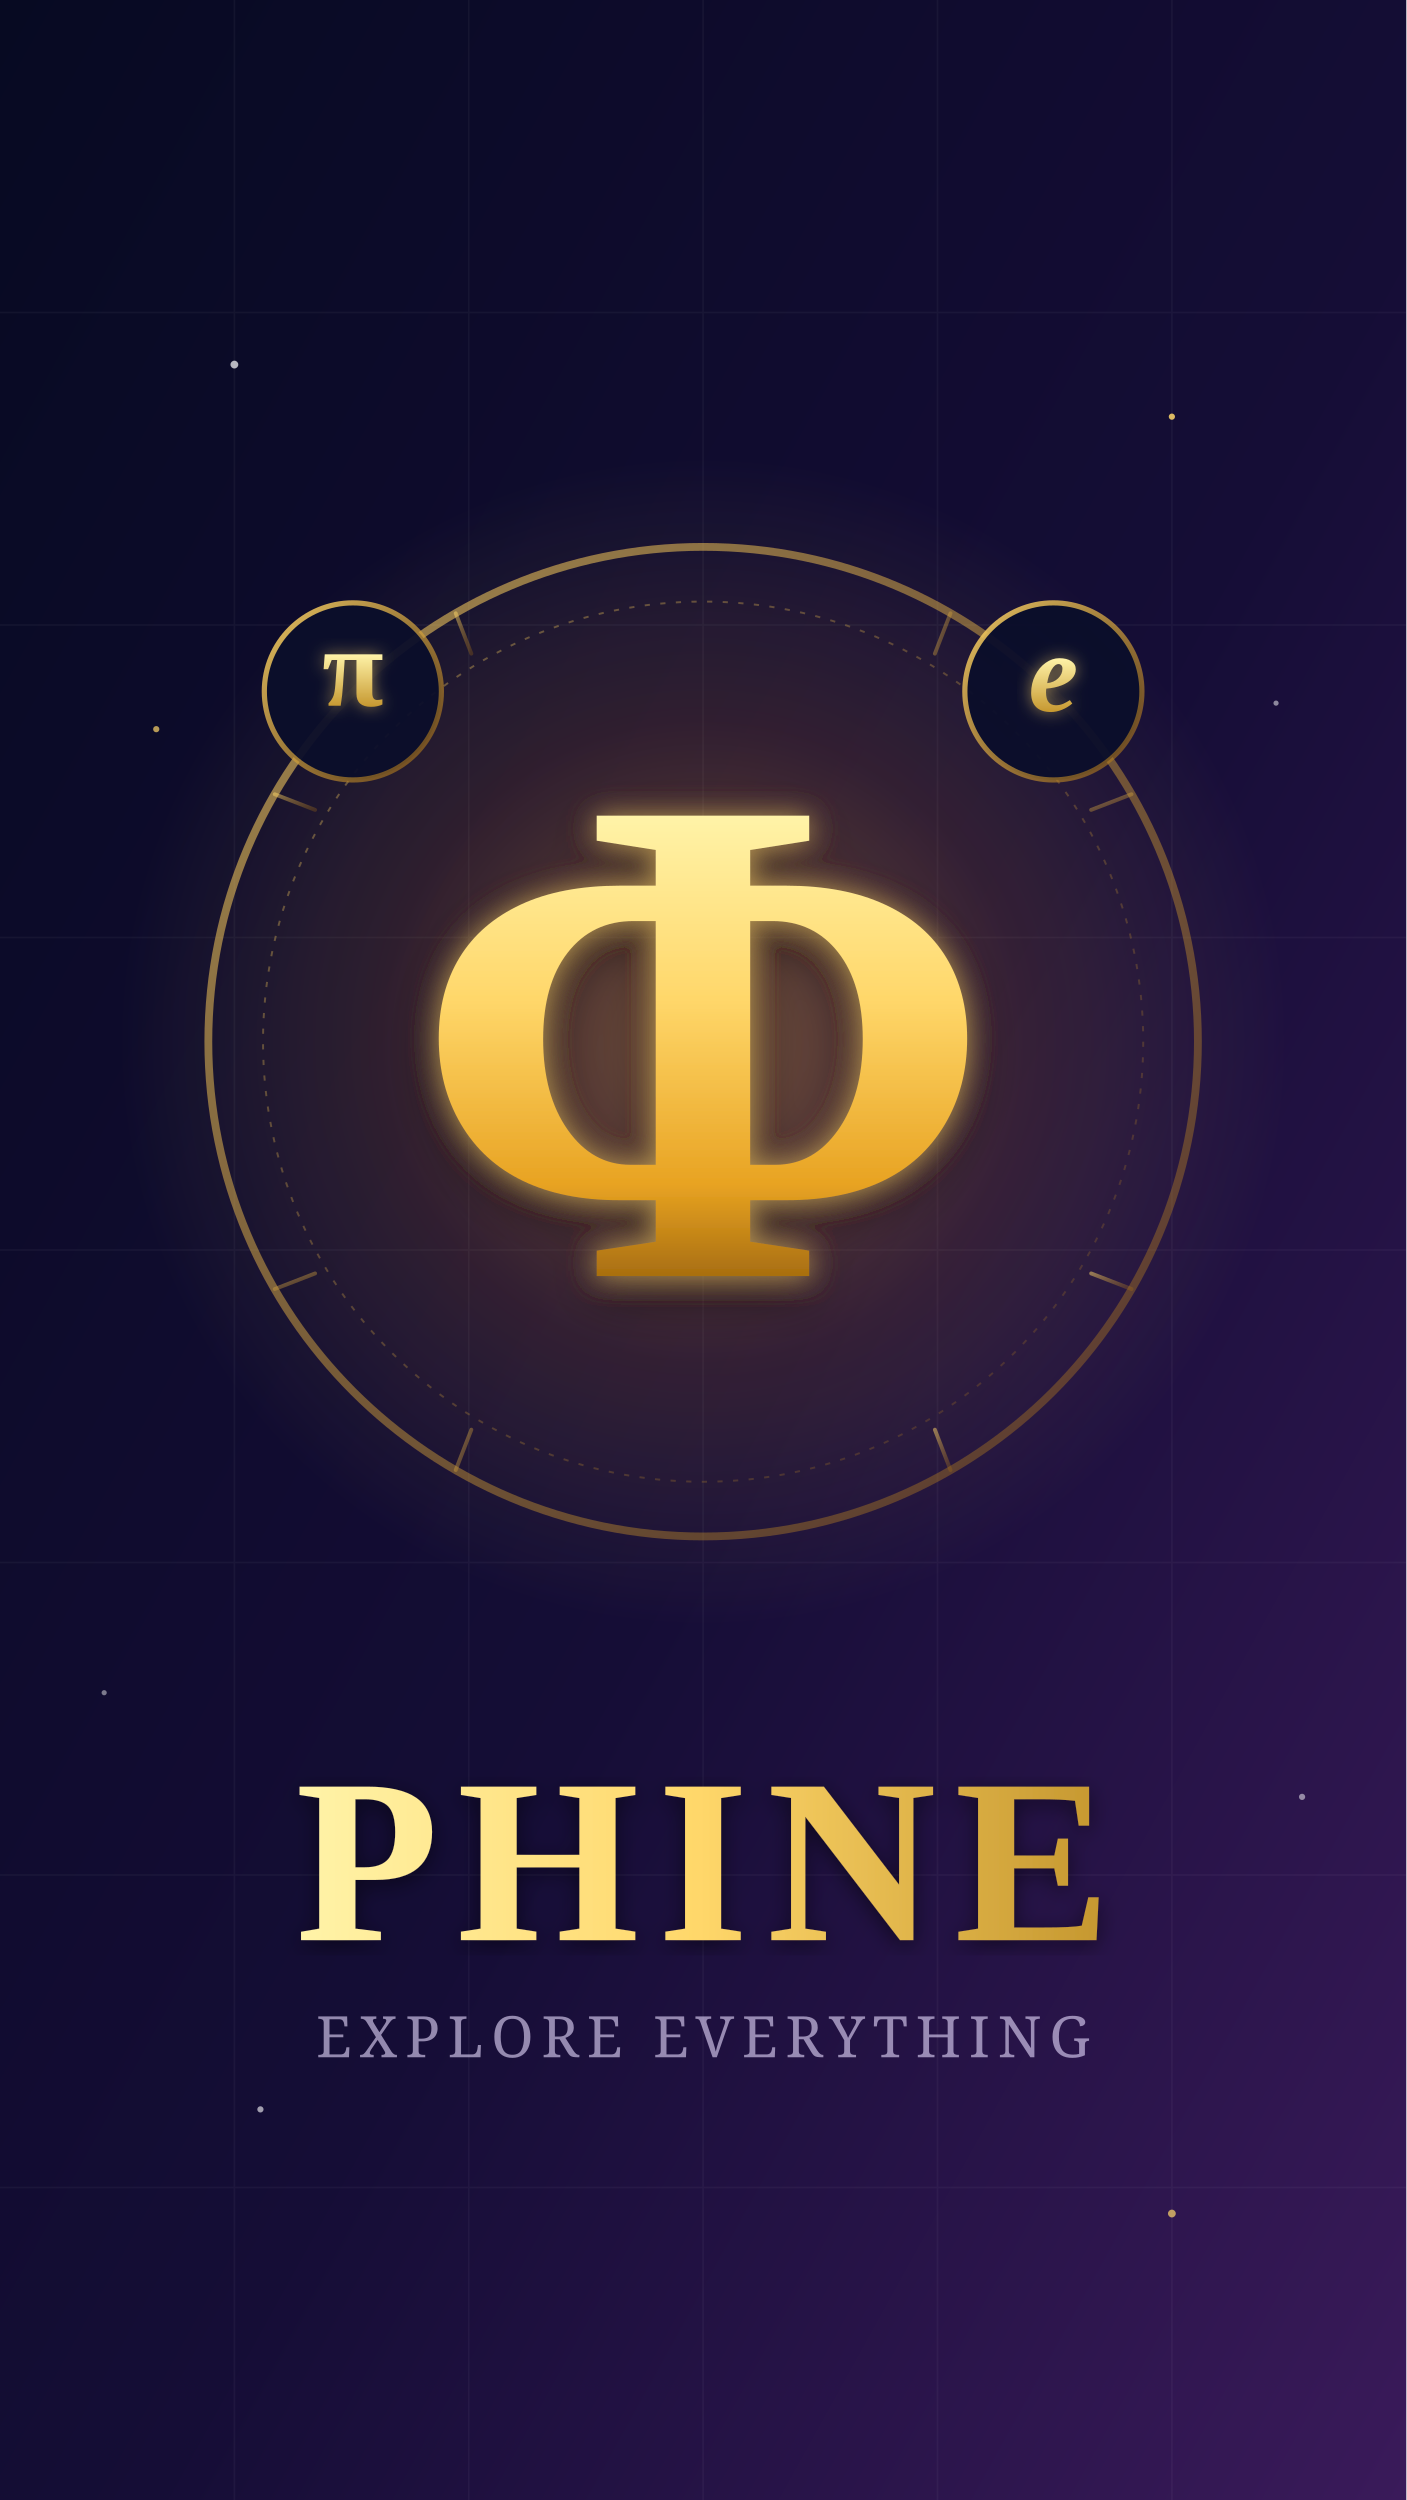
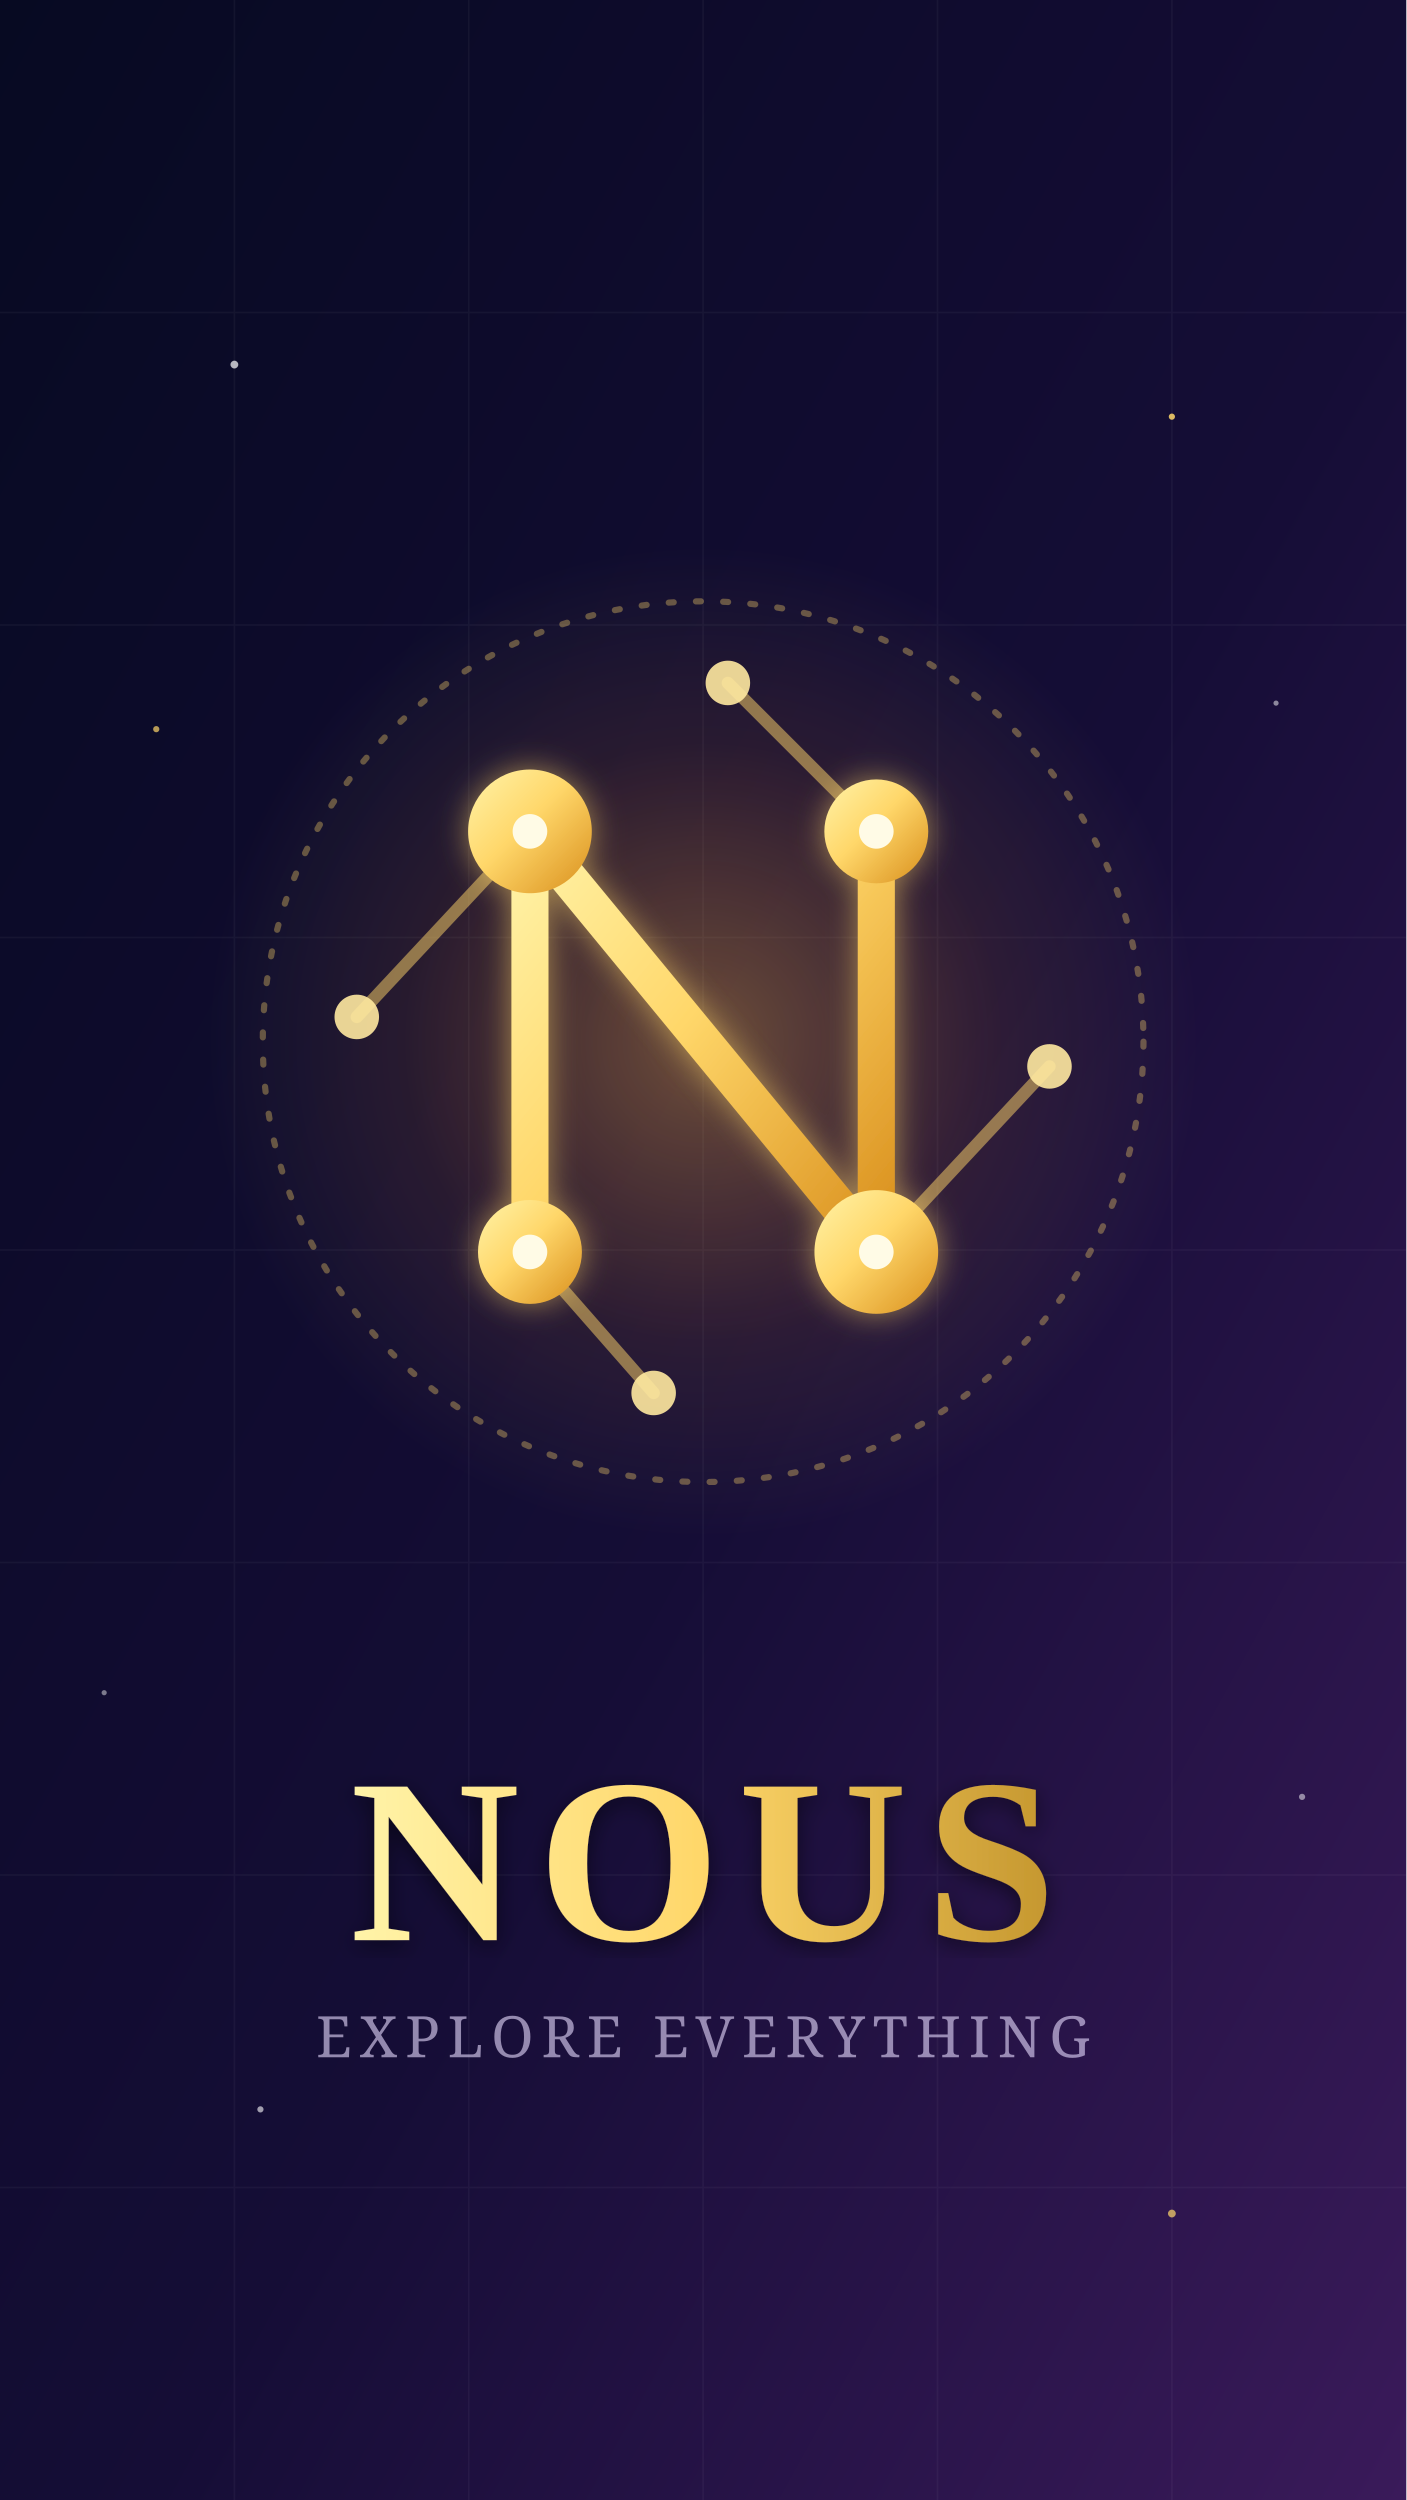
<svg xmlns="http://www.w3.org/2000/svg" viewBox="0 0 1080 1920" preserveAspectRatio="xMidYMid slice">
  <defs>
    <linearGradient id="bg" x1="0%" y1="0%" x2="100%" y2="100%">
      <stop offset="0%" stop-color="#070a22" />
      <stop offset="55%" stop-color="#150d36" />
      <stop offset="100%" stop-color="#3a1a5a" />
    </linearGradient>
    <linearGradient id="gold" x1="0%" y1="0%" x2="0%" y2="100%">
      <stop offset="0%" stop-color="#fff3a8" />
      <stop offset="40%" stop-color="#ffd76a" />
      <stop offset="80%" stop-color="#e8a322" />
      <stop offset="100%" stop-color="#a86e10" />
    </linearGradient>
    <linearGradient id="goldSmall" x1="0%" y1="0%" x2="0%" y2="100%">
      <stop offset="0%" stop-color="#fff3a8" />
      <stop offset="100%" stop-color="#c69830" />
    </linearGradient>
    <linearGradient id="title" x1="0%" y1="0%" x2="100%" y2="0%">
      <stop offset="0%" stop-color="#fff3a8" />
      <stop offset="50%" stop-color="#ffd76a" />
      <stop offset="100%" stop-color="#c69830" />
    </linearGradient>
    <linearGradient id="goldStroke" x1="0%" y1="0%" x2="100%" y2="100%">
      <stop offset="0%" stop-color="#ffd76a" stop-opacity="0.95" />
      <stop offset="100%" stop-color="#a86e10" stop-opacity="0.55" />
    </linearGradient>
    <radialGradient id="halo" cx="50%" cy="50%" r="50%">
      <stop offset="0%" stop-color="#ffb846" stop-opacity="0.4" />
      <stop offset="55%" stop-color="#ff9a30" stop-opacity="0.13" />
      <stop offset="100%" stop-color="#ffd76a" stop-opacity="0" />
    </radialGradient>
    <filter id="glyphShadow" x="-20%" y="-20%" width="140%" height="140%">
      <feDropShadow dx="0" dy="10" stdDeviation="18" flood-color="#000" flood-opacity="0.6" />
    </filter>
    <filter id="goldGlow" x="-30%" y="-30%" width="160%" height="160%">
      <feGaussianBlur stdDeviation="10" result="blur" />
      <feFlood flood-color="#ffd76a" flood-opacity="0.5" />
      <feComposite in2="blur" operator="in" result="glow" />
      <feMerge>
        <feMergeNode in="glow" />
        <feMergeNode in="SourceGraphic" />
      </feMerge>
    </filter>
    <filter id="smallGlow" x="-30%" y="-30%" width="160%" height="160%">
      <feGaussianBlur stdDeviation="6" result="blur" />
      <feFlood flood-color="#ffd76a" flood-opacity="0.55" />
      <feComposite in2="blur" operator="in" result="glow" />
      <feMerge>
        <feMergeNode in="glow" />
        <feMergeNode in="SourceGraphic" />
      </feMerge>
    </filter>
    <filter id="textShadow">
      <feDropShadow dx="0" dy="4" stdDeviation="8" flood-color="#000" flood-opacity="0.5" />
    </filter>
+     <linearGradient id="nGold" x1="0%" y1="0%" x2="100%" y2="100%">
+       <stop offset="0%" stop-color="#fff3a8" />
+       <stop offset="45%" stop-color="#ffd76a" />
+       <stop offset="100%" stop-color="#d98f1c" />
+     </linearGradient>
+     <radialGradient id="nHalo" cx="50%" cy="50%" r="50%">
+       <stop offset="0%" stop-color="#ffb846" stop-opacity="0.38" />
+       <stop offset="60%" stop-color="#ff9a30" stop-opacity="0.10" />
+       <stop offset="100%" stop-color="#ffd76a" stop-opacity="0" />
+     </radialGradient>
+     <filter id="nGlow" x="-40%" y="-40%" width="180%" height="180%">
+       <feGaussianBlur stdDeviation="6" result="b" />
+       <feFlood flood-color="#ffd76a" flood-opacity="0.55" />
+       <feComposite in2="b" operator="in" result="g" />
+       <feMerge>
+         <feMergeNode in="g" />
+         <feMergeNode in="SourceGraphic" />
+       </feMerge>
+     </filter>
  </defs>
  <rect width="1080" height="1920" fill="url(#bg)" />
  <g opacity="0.04" stroke="#ffffff" stroke-width="1.2">
    <line x1="180" y1="0" x2="180" y2="1920" />
    <line x1="360" y1="0" x2="360" y2="1920" />
    <line x1="540" y1="0" x2="540" y2="1920" />
    <line x1="720" y1="0" x2="720" y2="1920" />
    <line x1="900" y1="0" x2="900" y2="1920" />
    <line x1="0" y1="240" x2="1080" y2="240" />
    <line x1="0" y1="480" x2="1080" y2="480" />
    <line x1="0" y1="720" x2="1080" y2="720" />
    <line x1="0" y1="960" x2="1080" y2="960" />
    <line x1="0" y1="1200" x2="1080" y2="1200" />
    <line x1="0" y1="1440" x2="1080" y2="1440" />
    <line x1="0" y1="1680" x2="1080" y2="1680" />
  </g>
  <g>
    <circle cx="180" cy="280" r="3" fill="#ffffff" opacity="0.7" />
    <circle cx="900" cy="320" r="2.4" fill="#ffd76a" opacity="0.85" />
    <circle cx="980" cy="540" r="2" fill="#ffffff" opacity="0.5" />
    <circle cx="120" cy="560" r="2.4" fill="#ffd76a" opacity="0.7" />
    <circle cx="200" cy="1620" r="2.4" fill="#ffffff" opacity="0.6" />
    <circle cx="900" cy="1700" r="3" fill="#ffd76a" opacity="0.7" />
    <circle cx="80" cy="1300" r="2" fill="#ffffff" opacity="0.45" />
    <circle cx="1000" cy="1380" r="2.4" fill="#ffffff" opacity="0.5" />
  </g>
-   <g transform="translate(540, 800)">
-     <circle cx="0" cy="0" r="450" fill="url(#halo)" />
-     <circle cx="0" cy="0" r="380" stroke="url(#goldStroke)" stroke-width="6" fill="none" opacity="0.65" />
-     <g stroke="url(#goldStroke)" stroke-linecap="round" opacity="0.7">
-       <line x1="0" y1="-410" x2="0" y2="-368" stroke-width="5.5" />
-       <line x1="410" y1="0" x2="368" y2="0" stroke-width="5.5" />
-       <line x1="0" y1="410" x2="0" y2="368" stroke-width="5.5" />
-       <line x1="-410" y1="0" x2="-368" y2="0" stroke-width="5.5" />
-       <line x1="190" y1="-329" x2="178" y2="-298" stroke-width="3" opacity="0.75" />
-       <line x1="329" y1="-190" x2="298" y2="-178" stroke-width="3" opacity="0.75" />
-       <line x1="329" y1="190" x2="298" y2="178" stroke-width="3" opacity="0.75" />
-       <line x1="190" y1="329" x2="178" y2="298" stroke-width="3" opacity="0.75" />
-       <line x1="-190" y1="329" x2="-178" y2="298" stroke-width="3" opacity="0.75" />
-       <line x1="-329" y1="190" x2="-298" y2="178" stroke-width="3" opacity="0.75" />
-       <line x1="-329" y1="-190" x2="-298" y2="-178" stroke-width="3" opacity="0.75" />
-       <line x1="-190" y1="-329" x2="-178" y2="-298" stroke-width="3" opacity="0.75" />
-     </g>
-     <circle cx="0" cy="0" r="338" stroke="url(#goldStroke)" stroke-width="1.5" fill="none" opacity="0.4" stroke-dasharray="4 8" />
-     <g filter="url(#glyphShadow)">
-       <text x="0" y="180" font-family="Georgia, 'Times New Roman', serif" font-size="540" font-weight="700" fill="url(#gold)" text-anchor="middle" filter="url(#goldGlow)">Φ</text>
-     </g>
-     <g>
-       <circle cx="-269" cy="-269" r="68" fill="#0a0e2a" stroke="url(#goldStroke)" stroke-width="4" opacity="0.95" />
-       <text x="-269" y="-258" font-family="Georgia, 'Times New Roman', serif" font-size="86" font-weight="700" fill="url(#goldSmall)" text-anchor="middle" filter="url(#smallGlow)">π</text>
-     </g>
-     <g>
-       <circle cx="269" cy="-269" r="68" fill="#0a0e2a" stroke="url(#goldStroke)" stroke-width="4" opacity="0.95" />
-       <text x="269" y="-254" font-family="Georgia, 'Times New Roman', serif" font-size="86" font-weight="700" font-style="italic" fill="url(#goldSmall)" text-anchor="middle" filter="url(#smallGlow)">e</text>
+   <g transform="translate(540 800)">
+     <g transform="scale(1.9)">
+       <circle r="200" fill="url(#nHalo)" />
+       <circle r="178" fill="none" stroke="#ffd76a" stroke-opacity="0.35" stroke-width="2.5" stroke-dasharray="2 9" stroke-linecap="round" />
+       <g stroke="#ffd76a" stroke-opacity="0.5" stroke-width="5" stroke-linecap="round">
+         <line x1="-140" y1="-10" x2="-70" y2="-85" />
+         <line x1="140" y1="10" x2="70" y2="85" />
+         <line x1="10" y1="-145" x2="70" y2="-85" />
+         <line x1="-20" y1="142" x2="-70" y2="85" />
+       </g>
+       <g fill="#ffe9a0" opacity="0.9">
+         <circle cx="-140" cy="-10" r="9" />
+         <circle cx="140" cy="10" r="9" />
+         <circle cx="10" cy="-145" r="9" />
+         <circle cx="-20" cy="142" r="9" />
+       </g>
+       <g filter="url(#nGlow)">
+         <polyline points="-70,85 -70,-85 70,85 70,-85" fill="none" stroke="url(#nGold)" stroke-width="15" stroke-linecap="round" stroke-linejoin="round" />
+         <g fill="url(#nGold)">
+           <circle cx="-70" cy="85" r="21" />
+           <circle cx="-70" cy="-85" r="25" />
+           <circle cx="70" cy="85" r="25" />
+           <circle cx="70" cy="-85" r="21" />
+         </g>
+         <g fill="#fffbe6">
+           <circle cx="-70" cy="85" r="7" />
+           <circle cx="-70" cy="-85" r="7" />
+           <circle cx="70" cy="85" r="7" />
+           <circle cx="70" cy="-85" r="7" />
+         </g>
+       </g>
    </g>
  </g>
-   <text x="540" y="1490" font-family="Georgia, 'Times New Roman', serif" font-size="180" font-weight="700" fill="url(#title)" text-anchor="middle" letter-spacing="14" filter="url(#textShadow)">PHINE</text>
+   <text x="540" y="1490" font-family="Georgia, 'Times New Roman', serif" font-size="180" font-weight="700" fill="url(#title)" text-anchor="middle" letter-spacing="14" filter="url(#textShadow)">NOUS</text>
  <text x="540" y="1580" font-family="Georgia, serif" font-size="44" fill="#e8dcff" text-anchor="middle" opacity="0.6" letter-spacing="6">EXPLORE EVERYTHING</text>
</svg>
